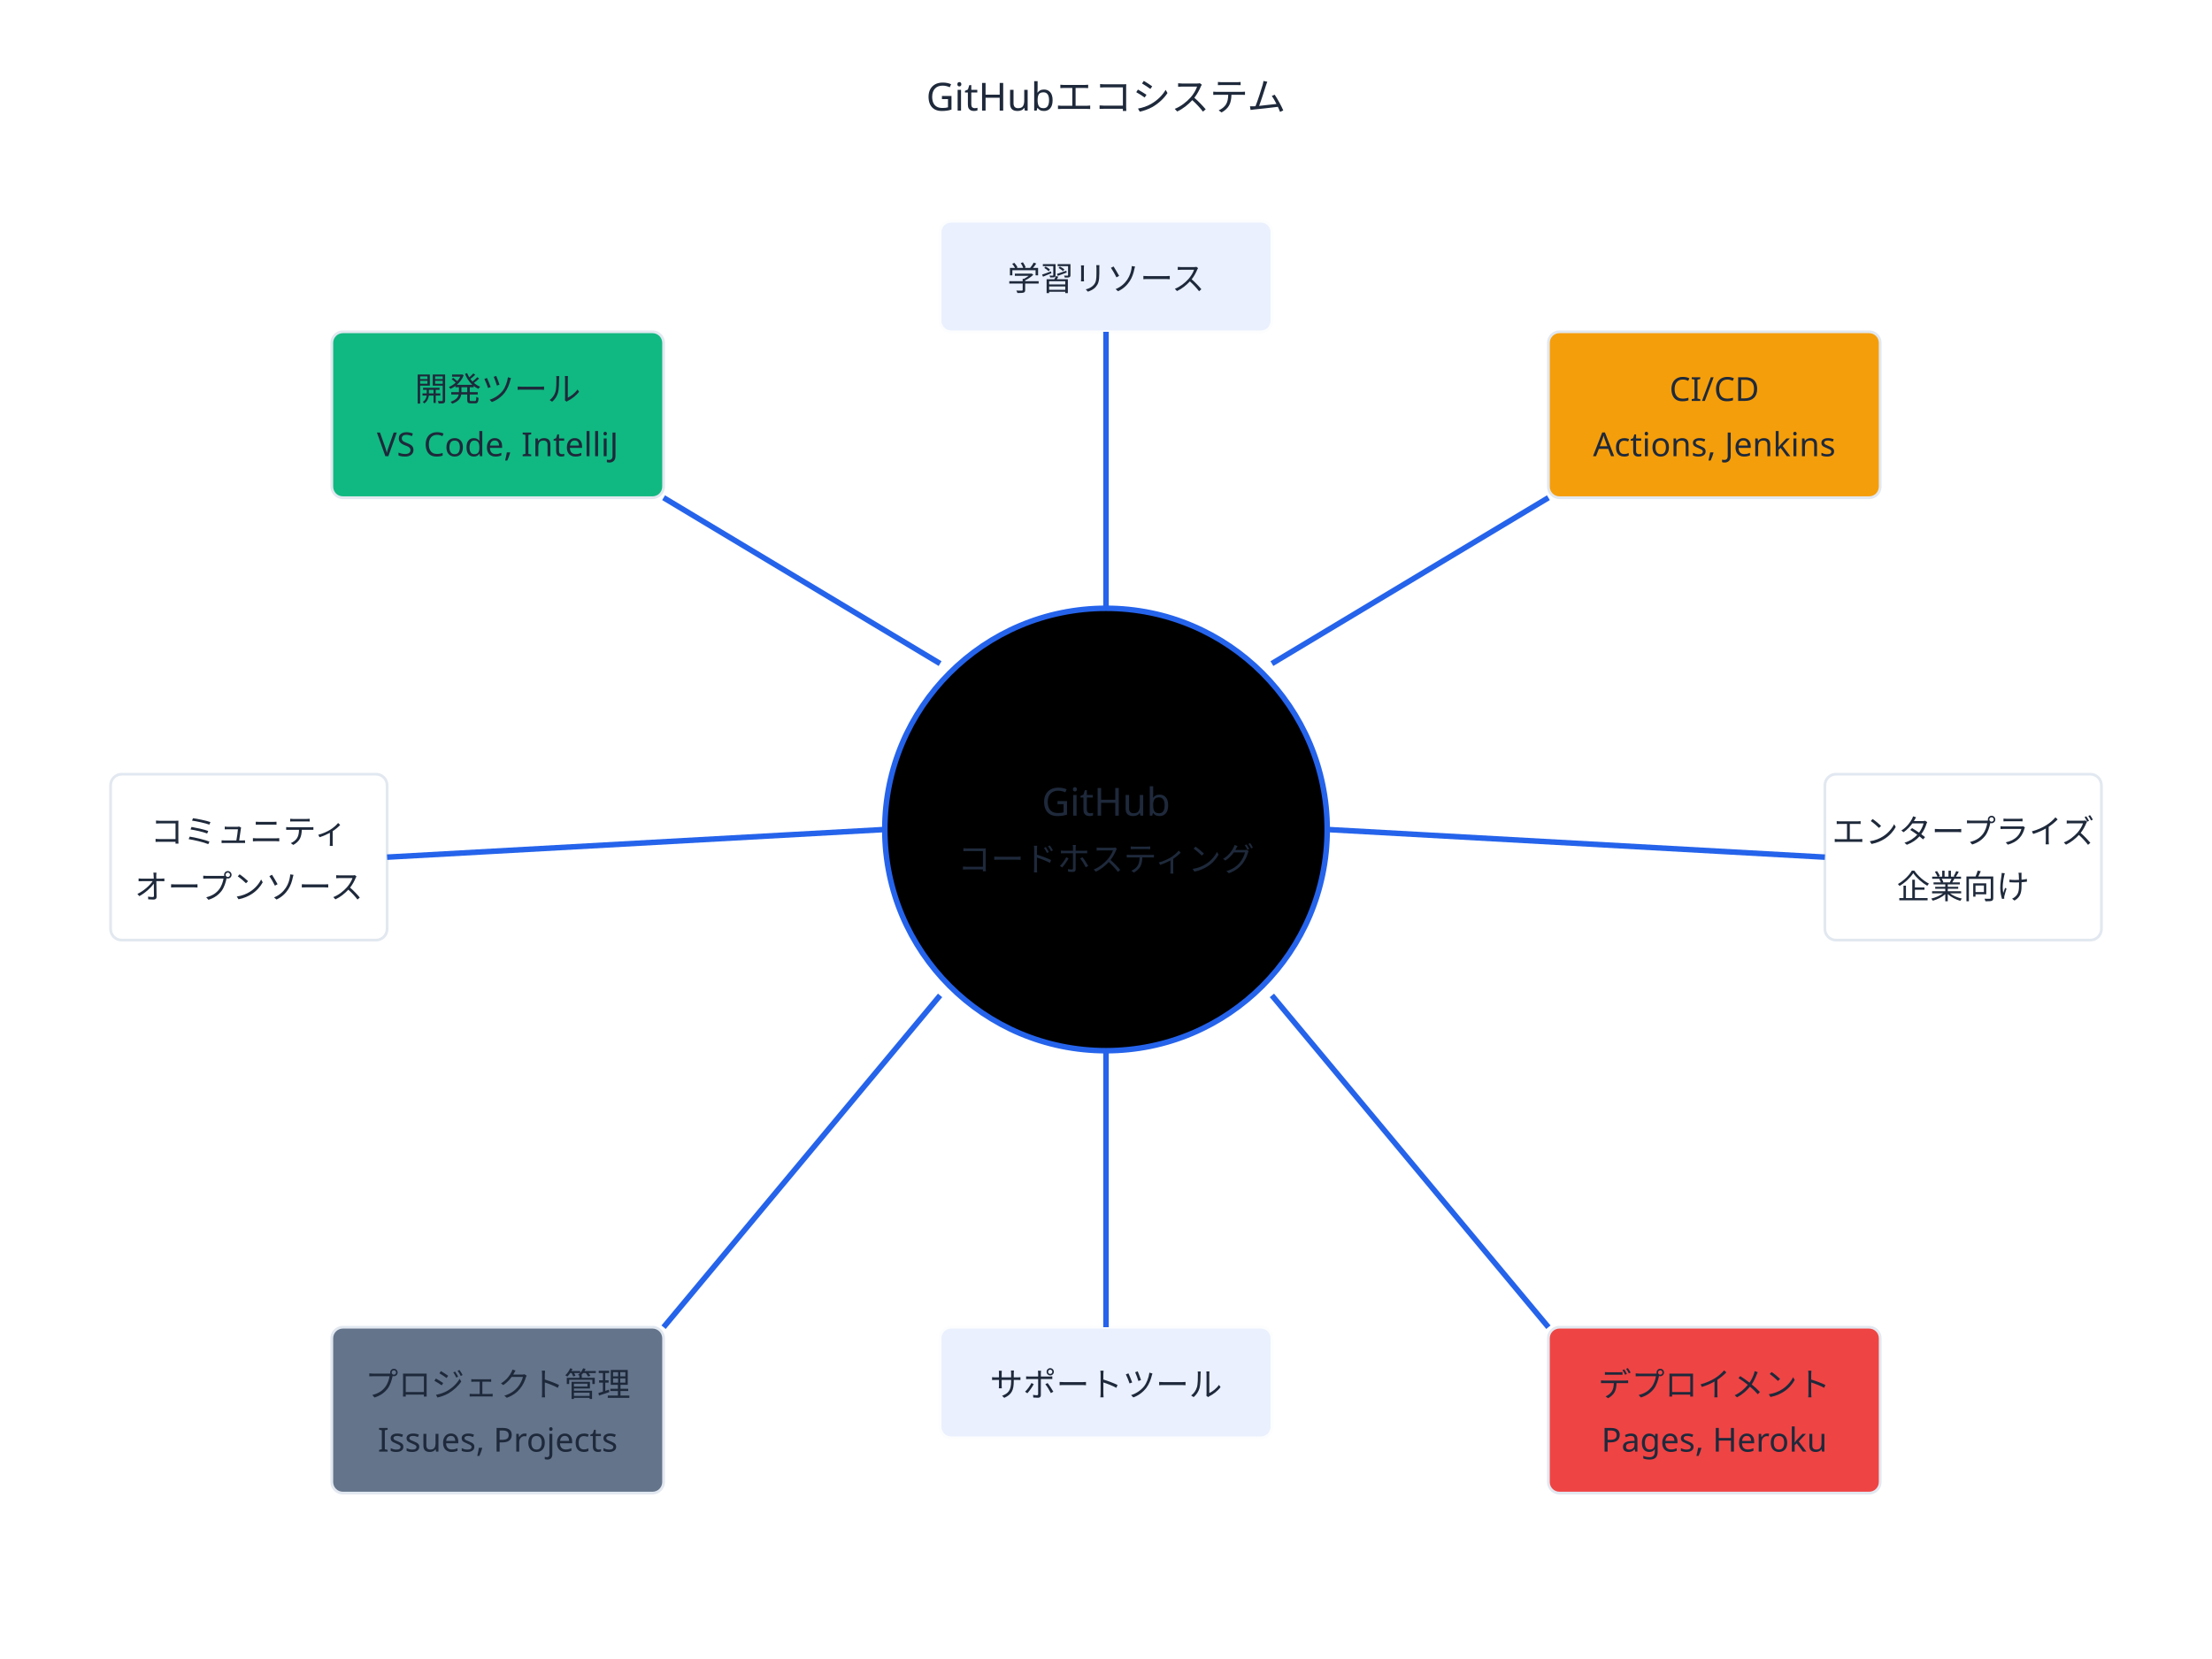
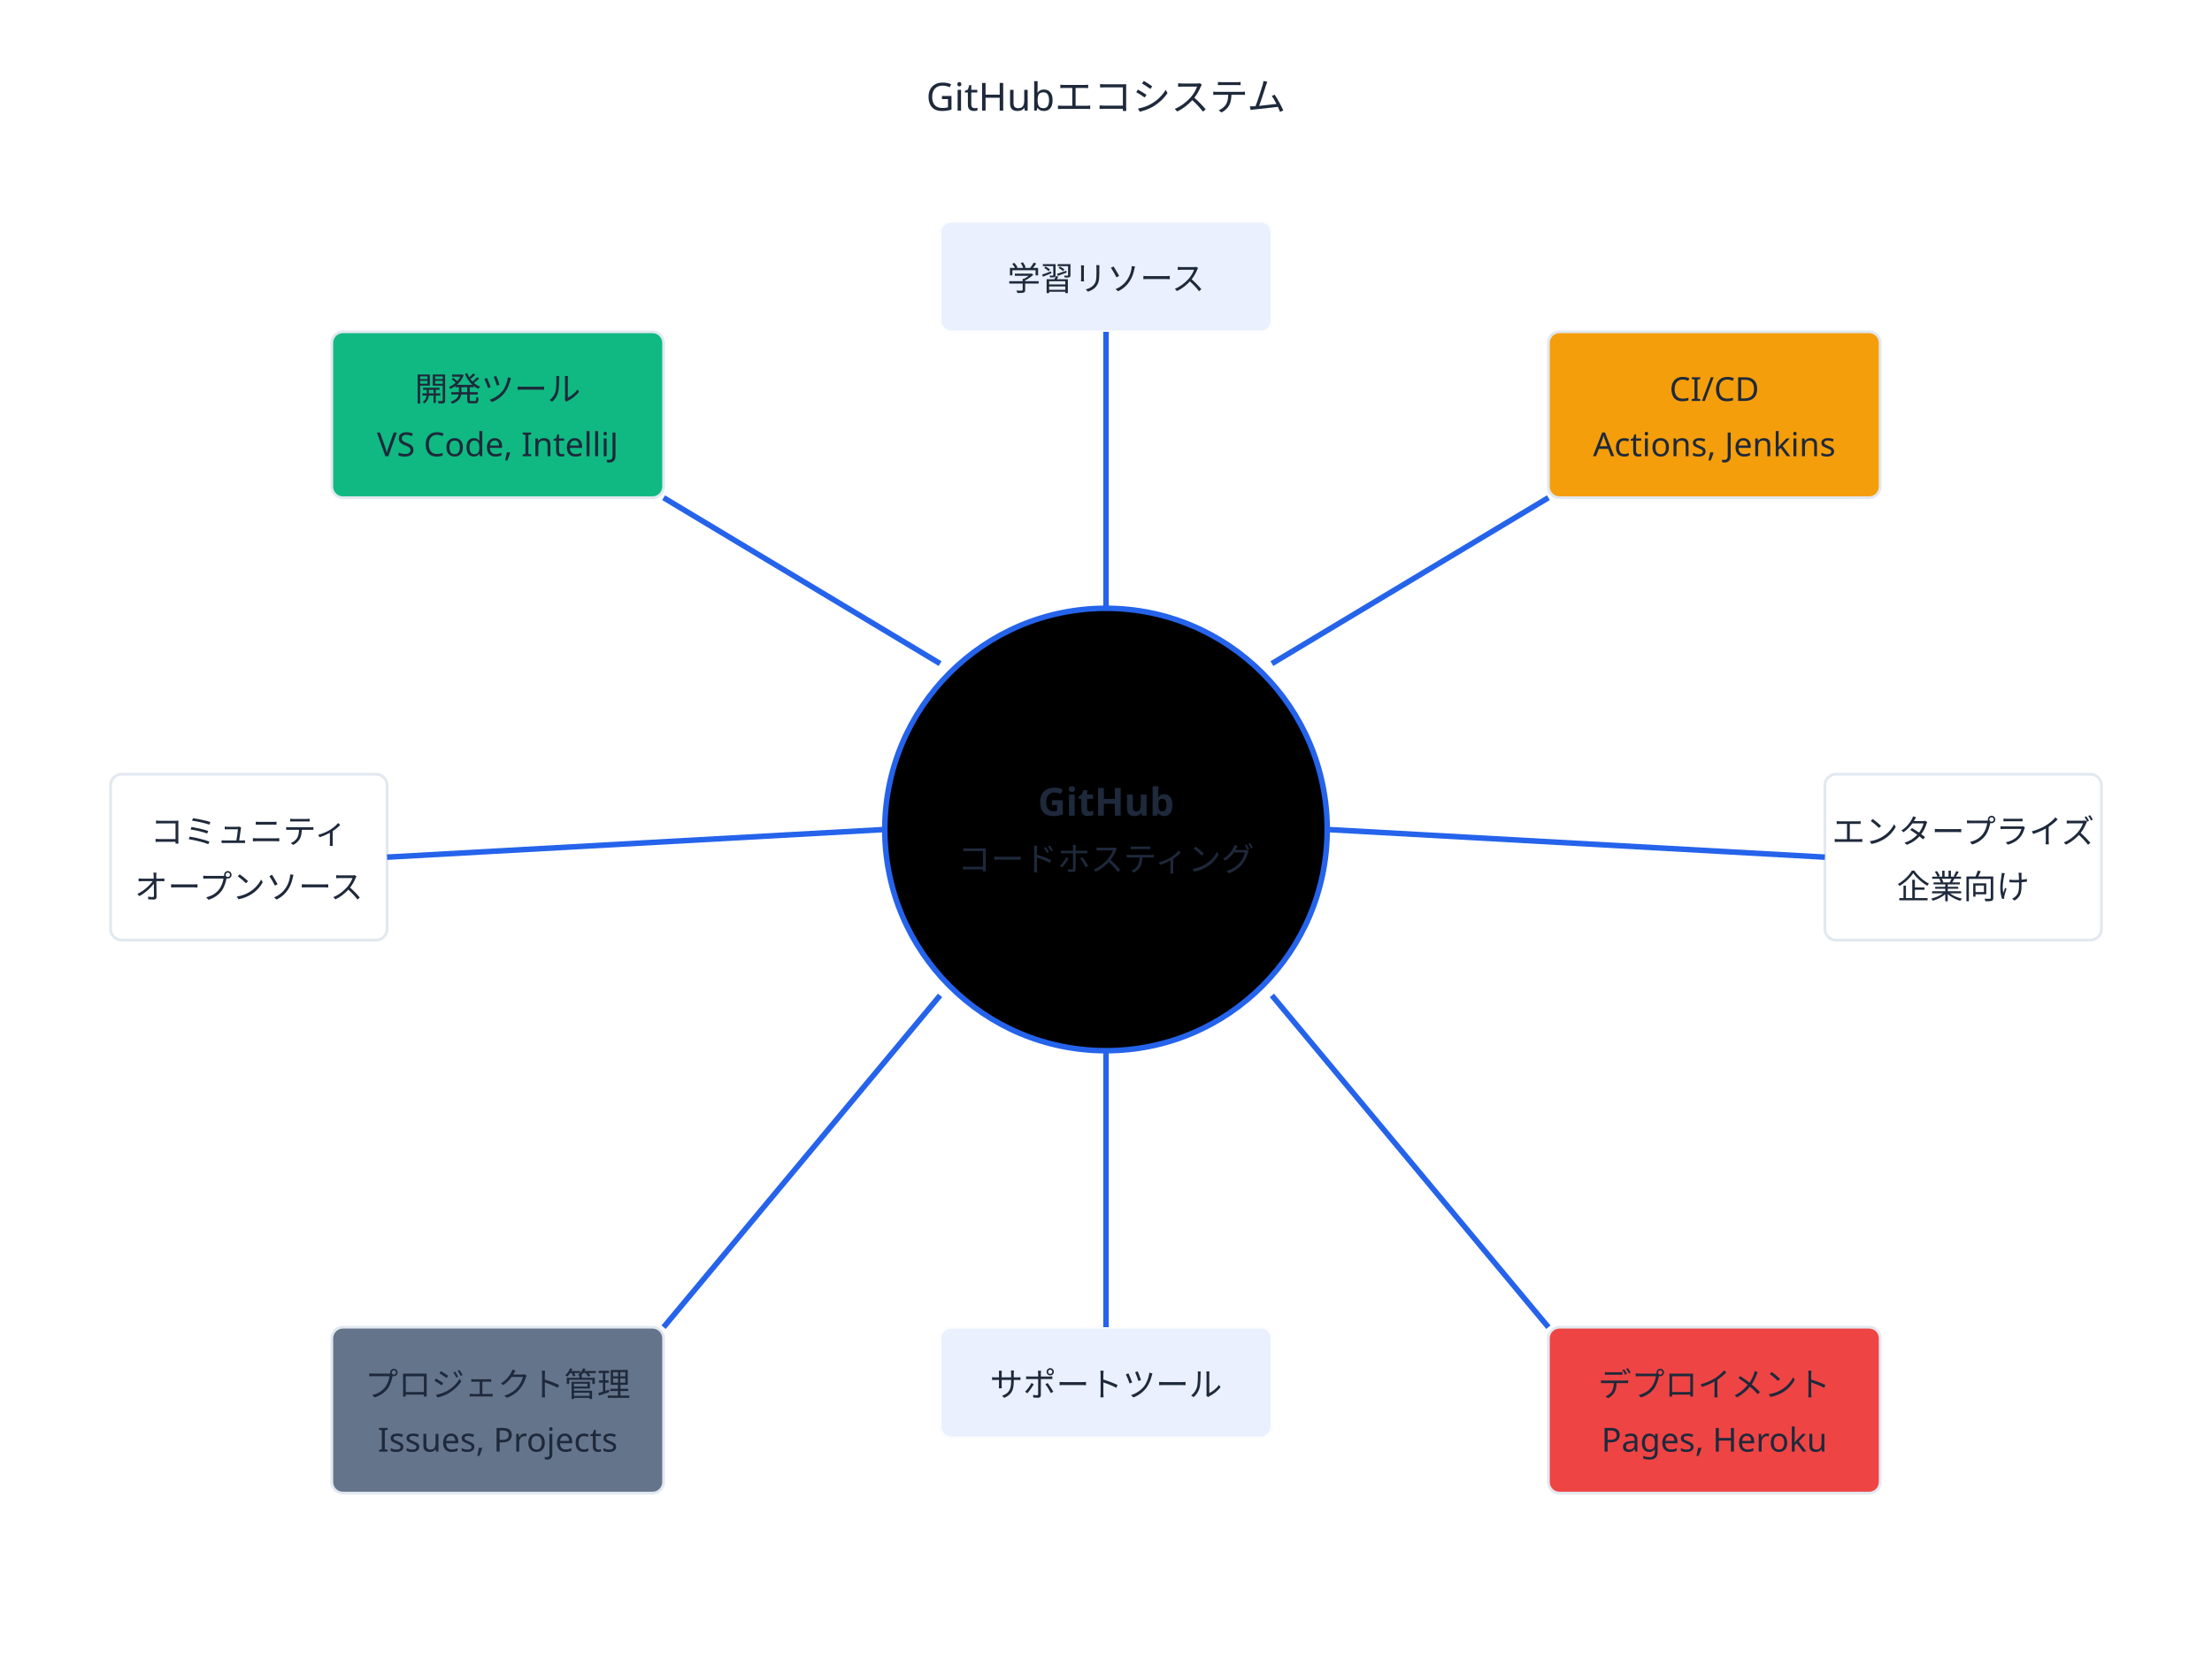
<svg xmlns="http://www.w3.org/2000/svg" viewBox="0 0 800 600" style="max-width: 100%; height: auto;">
  <defs>
    <style>
      .bg { fill: #ffffff; }
      .bg-alt { fill: #f8fafc; }
      .text { fill: #1e293b; font-family: system-ui, sans-serif; }
      .text-sm { font-size: 12px; }
      .text-md { font-size: 14px; font-weight: 500; }
      .border { stroke: #e2e8f0; fill: none; stroke-width: 1; }
      .primary { fill: #2563eb; }
      .primary-stroke { stroke: #2563eb; stroke-width: 2; }
      .success { fill: #10b981; }
      .warning { fill: #f59e0b; }
      .error { fill: #ef4444; }
      .neutral { fill: #64748b; }
    </style>
  </defs>
  <rect width="100%" height="100%" class="bg" />
  <text x="400" y="40" text-anchor="middle" class="text text-md">GitHubエコシステム</text>
  <g class="github-core">
-     <circle cx="400" cy="300" r="80" class="primary" opacity="0.2" />
+     <circle cx="400" cy="300" r="80" class="primary" opacity="0.8" />
    <circle cx="400" cy="300" r="80" class="primary-stroke" />
-     <text x="400" y="295" text-anchor="middle" class="text text-md">GitHub</text>
-     <text x="400" y="315" text-anchor="middle" class="text text-sm">コードホスティング</text>
+     <text x="400" y="295" text-anchor="middle" class="text text-md" fill="white" style="font-weight: 600;">GitHub</text>
+     <text x="400" y="315" text-anchor="middle" class="text text-sm" fill="white">コードホスティング</text>
  </g>
  <g class="development-tools">
    <rect x="120" y="120" width="120" height="60" rx="4" class="success border" />
    <text x="180" y="145" text-anchor="middle" class="text text-sm">開発ツール</text>
    <text x="180" y="165" text-anchor="middle" class="text text-sm">VS Code, IntelliJ</text>
    <line x1="240" y1="180" x2="340" y2="240" class="primary-stroke" />
  </g>
  <g class="cicd-tools">
    <rect x="560" y="120" width="120" height="60" rx="4" class="warning border" />
    <text x="620" y="145" text-anchor="middle" class="text text-sm">CI/CD</text>
    <text x="620" y="165" text-anchor="middle" class="text text-sm">Actions, Jenkins</text>
    <line x1="560" y1="180" x2="460" y2="240" class="primary-stroke" />
  </g>
  <g class="project-management">
    <rect x="120" y="480" width="120" height="60" rx="4" class="neutral border" />
    <text x="180" y="505" text-anchor="middle" class="text text-sm">プロジェクト管理</text>
    <text x="180" y="525" text-anchor="middle" class="text text-sm">Issues, Projects</text>
    <line x1="240" y1="480" x2="340" y2="360" class="primary-stroke" />
  </g>
  <g class="deployment">
    <rect x="560" y="480" width="120" height="60" rx="4" class="error border" />
    <text x="620" y="505" text-anchor="middle" class="text text-sm">デプロイメント</text>
    <text x="620" y="525" text-anchor="middle" class="text text-sm">Pages, Heroku</text>
    <line x1="560" y1="480" x2="460" y2="360" class="primary-stroke" />
  </g>
  <g class="community">
    <rect x="40" y="280" width="100" height="60" rx="4" class="bg-alt border" />
    <text x="90" y="305" text-anchor="middle" class="text text-sm">コミュニティ</text>
    <text x="90" y="325" text-anchor="middle" class="text text-sm">オープンソース</text>
    <line x1="140" y1="310" x2="320" y2="300" class="primary-stroke" />
  </g>
  <g class="enterprise">
    <rect x="660" y="280" width="100" height="60" rx="4" class="bg-alt border" />
    <text x="710" y="305" text-anchor="middle" class="text text-sm">エンタープライズ</text>
    <text x="710" y="325" text-anchor="middle" class="text text-sm">企業向け</text>
    <line x1="660" y1="310" x2="480" y2="300" class="primary-stroke" />
  </g>
  <g class="learning">
    <rect x="340" y="80" width="120" height="40" rx="4" class="primary border" opacity="0.1" />
    <text x="400" y="105" text-anchor="middle" class="text text-sm">学習リソース</text>
    <line x1="400" y1="120" x2="400" y2="220" class="primary-stroke" />
  </g>
  <g class="support-tools">
    <rect x="340" y="480" width="120" height="40" rx="4" class="primary border" opacity="0.1" />
    <text x="400" y="505" text-anchor="middle" class="text text-sm">サポートツール</text>
    <line x1="400" y1="480" x2="400" y2="380" class="primary-stroke" />
  </g>
</svg>
